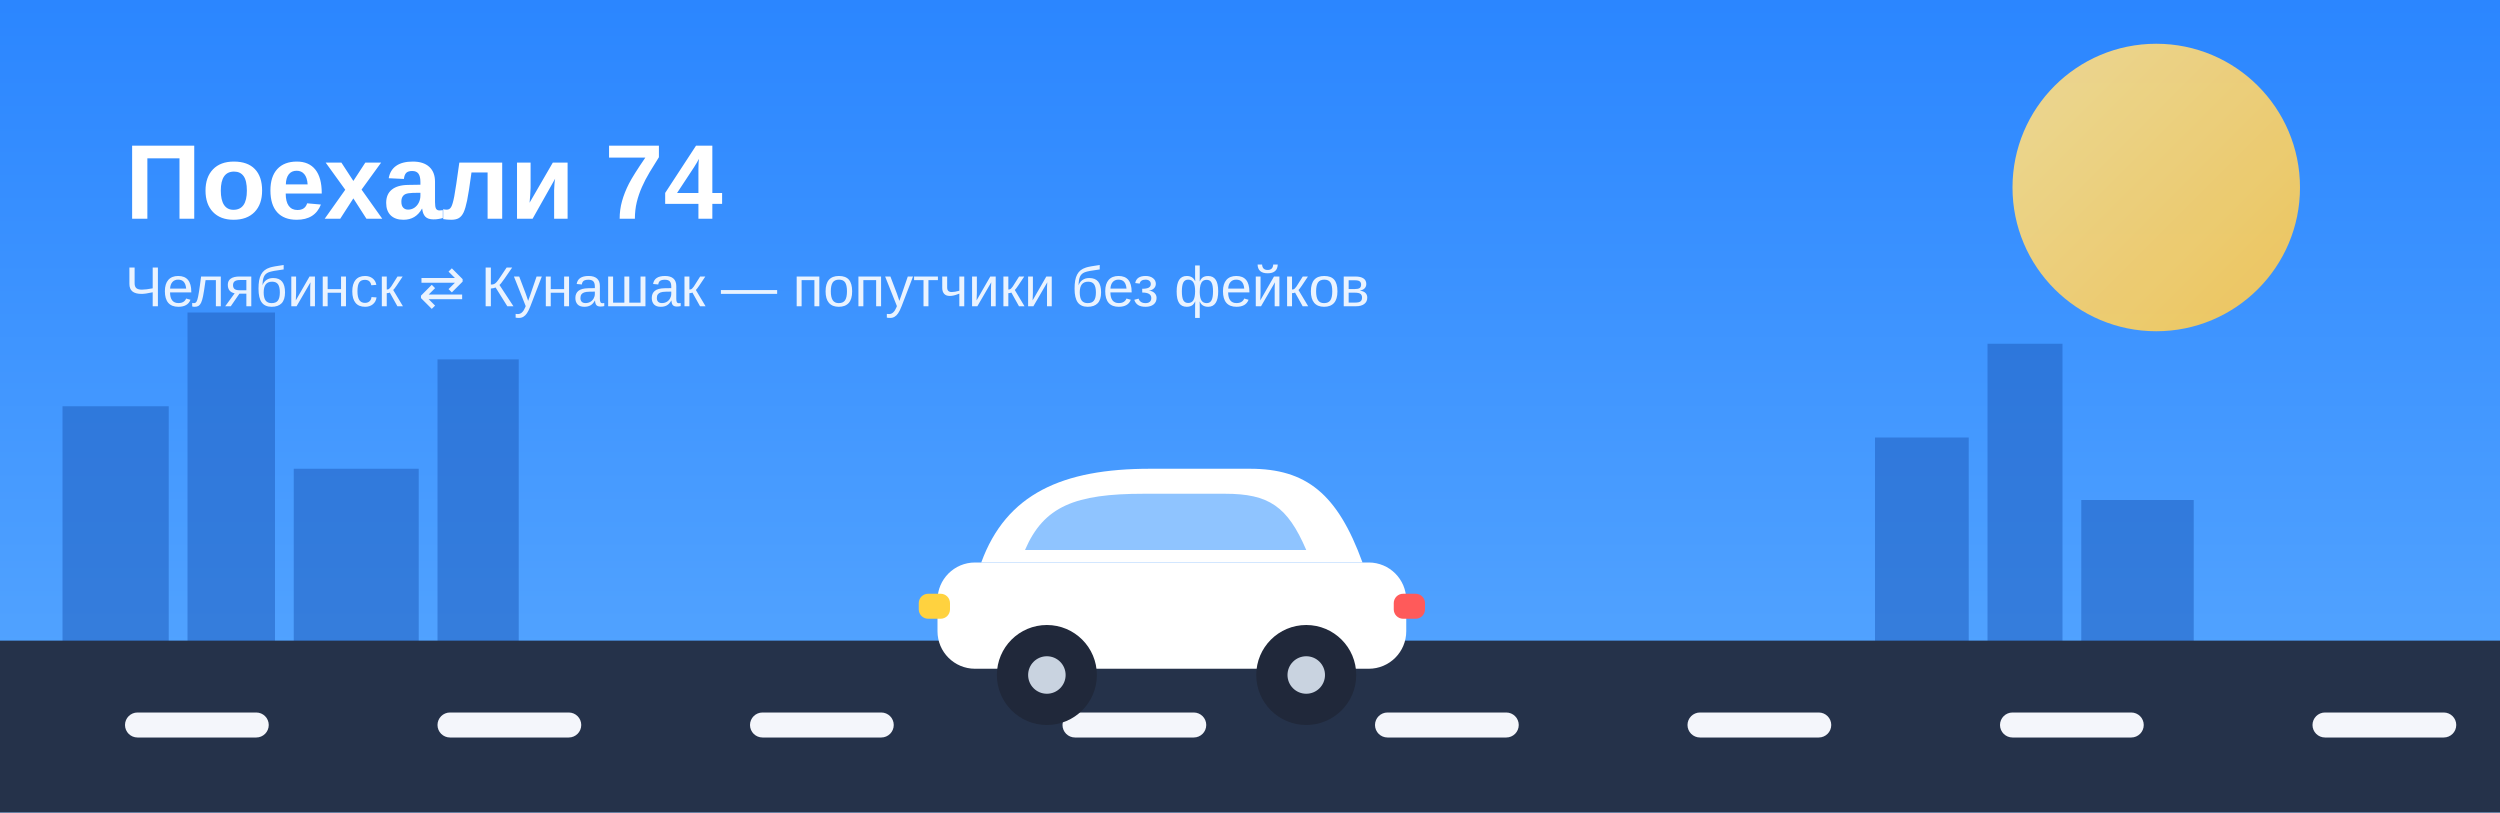
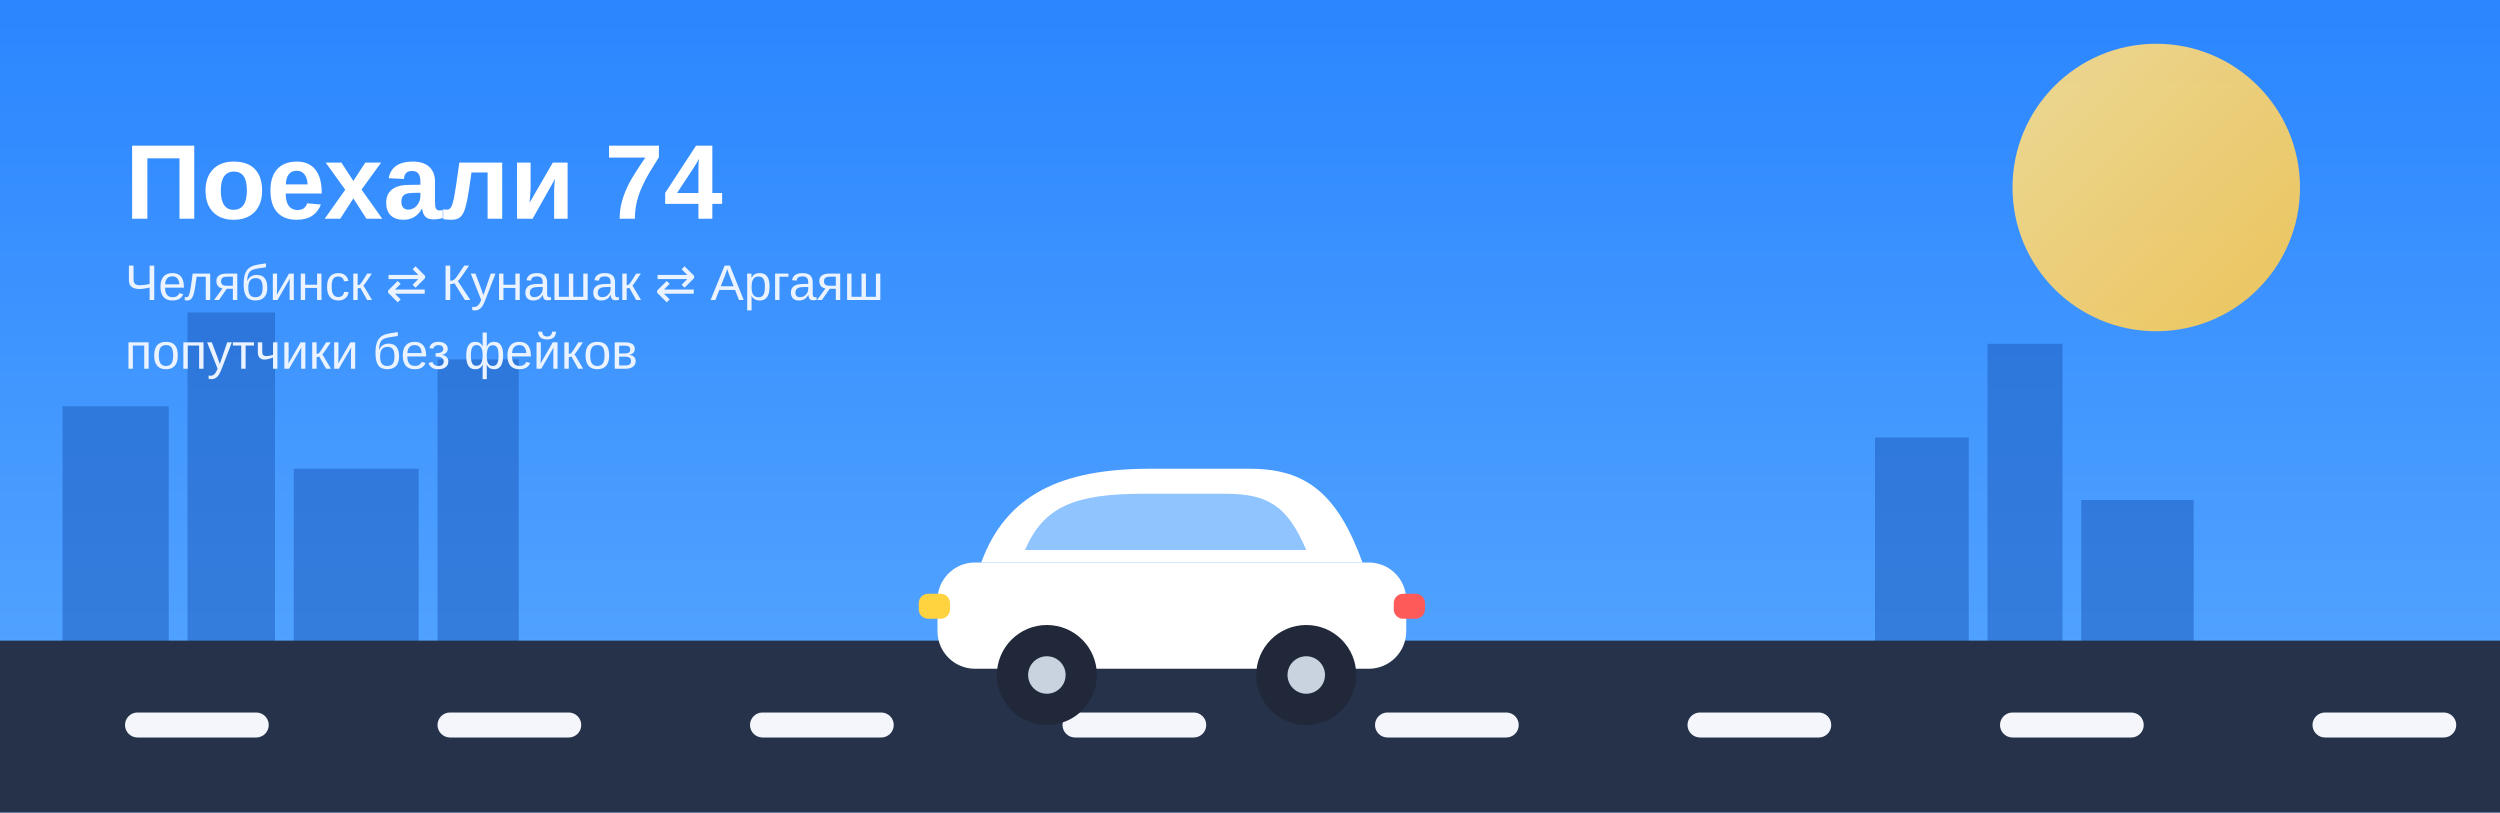
- <svg xmlns="http://www.w3.org/2000/svg" viewBox="0 0 800 260" width="800" height="260" role="img" aria-label="Поехали 74 — Челябинск и Кунашак">
+ <svg xmlns="http://www.w3.org/2000/svg" viewBox="0 0 800 260" width="800" height="260" role="img" aria-label="Поехали 74 — Челябинск, Кунашак и Аргаяш">
  <defs>
    <linearGradient id="sky" x1="0" y1="0" x2="0" y2="1">
      <stop offset="0%" stop-color="#2b86ff" />
      <stop offset="100%" stop-color="#5aa9ff" />
    </linearGradient>
    <linearGradient id="sun" x1="0" y1="0" x2="1" y2="1">
      <stop offset="0%" stop-color="#ffe08a" />
      <stop offset="100%" stop-color="#ffc94a" />
    </linearGradient>
  </defs>
  <rect width="800" height="260" fill="url(#sky)" />
  <circle cx="690" cy="60" r="46" fill="url(#sun)" opacity="0.9" />
  <g fill="#1f5fbf" opacity="0.55">
    <rect x="20" y="130" width="34" height="90" />
    <rect x="60" y="100" width="28" height="120" />
    <rect x="94" y="150" width="40" height="70" />
    <rect x="140" y="115" width="26" height="105" />
    <rect x="600" y="140" width="30" height="80" />
    <rect x="636" y="110" width="24" height="110" />
    <rect x="666" y="160" width="36" height="60" />
  </g>
  <rect x="0" y="205" width="800" height="55" fill="#25324a" />
  <g fill="#f4f6fb">
    <rect x="40" y="228" width="46" height="8" rx="4" />
    <rect x="140" y="228" width="46" height="8" rx="4" />
    <rect x="240" y="228" width="46" height="8" rx="4" />
    <rect x="340" y="228" width="46" height="8" rx="4" />
    <rect x="440" y="228" width="46" height="8" rx="4" />
    <rect x="540" y="228" width="46" height="8" rx="4" />
    <rect x="640" y="228" width="46" height="8" rx="4" />
    <rect x="740" y="228" width="46" height="8" rx="4" />
  </g>
  <g transform="translate(300,150)">
    <rect x="0" y="30" width="150" height="34" rx="12" fill="#ffffff" />
    <path d="M14 30 C22 8 40 0 68 0 H100 C118 0 128 8 136 30 Z" fill="#ffffff" />
    <path d="M28 26 C34 12 44 8 66 8 H92 C106 8 112 12 118 26 Z" fill="#8fc4ff" />
    <circle cx="35" cy="66" r="16" fill="#20283a" />
    <circle cx="35" cy="66" r="6" fill="#c9d3e0" />
    <circle cx="118" cy="66" r="16" fill="#20283a" />
    <circle cx="118" cy="66" r="6" fill="#c9d3e0" />
    <rect x="-6" y="40" width="10" height="8" rx="3" fill="#ffd23f" />
    <rect x="146" y="40" width="10" height="8" rx="3" fill="#ff5a5a" />
  </g>
  <text x="40" y="70" font-family="Verdana, Arial, sans-serif" font-size="34" font-weight="bold" fill="#ffffff">Поехали 74</text>
-   <text x="40" y="98" font-family="Verdana, Arial, sans-serif" font-size="18" fill="#eaf3ff">Челябинск ⇄ Кунашак — попутчики без фейков</text>
+   <text x="40" y="96" font-family="Verdana, Arial, sans-serif" font-size="16" fill="#eaf3ff">Челябинск ⇄ Кунашак ⇄ Аргаяш</text>
+   <text x="40" y="118" font-family="Verdana, Arial, sans-serif" font-size="16" fill="#eaf3ff">попутчики без фейков</text>
</svg>
